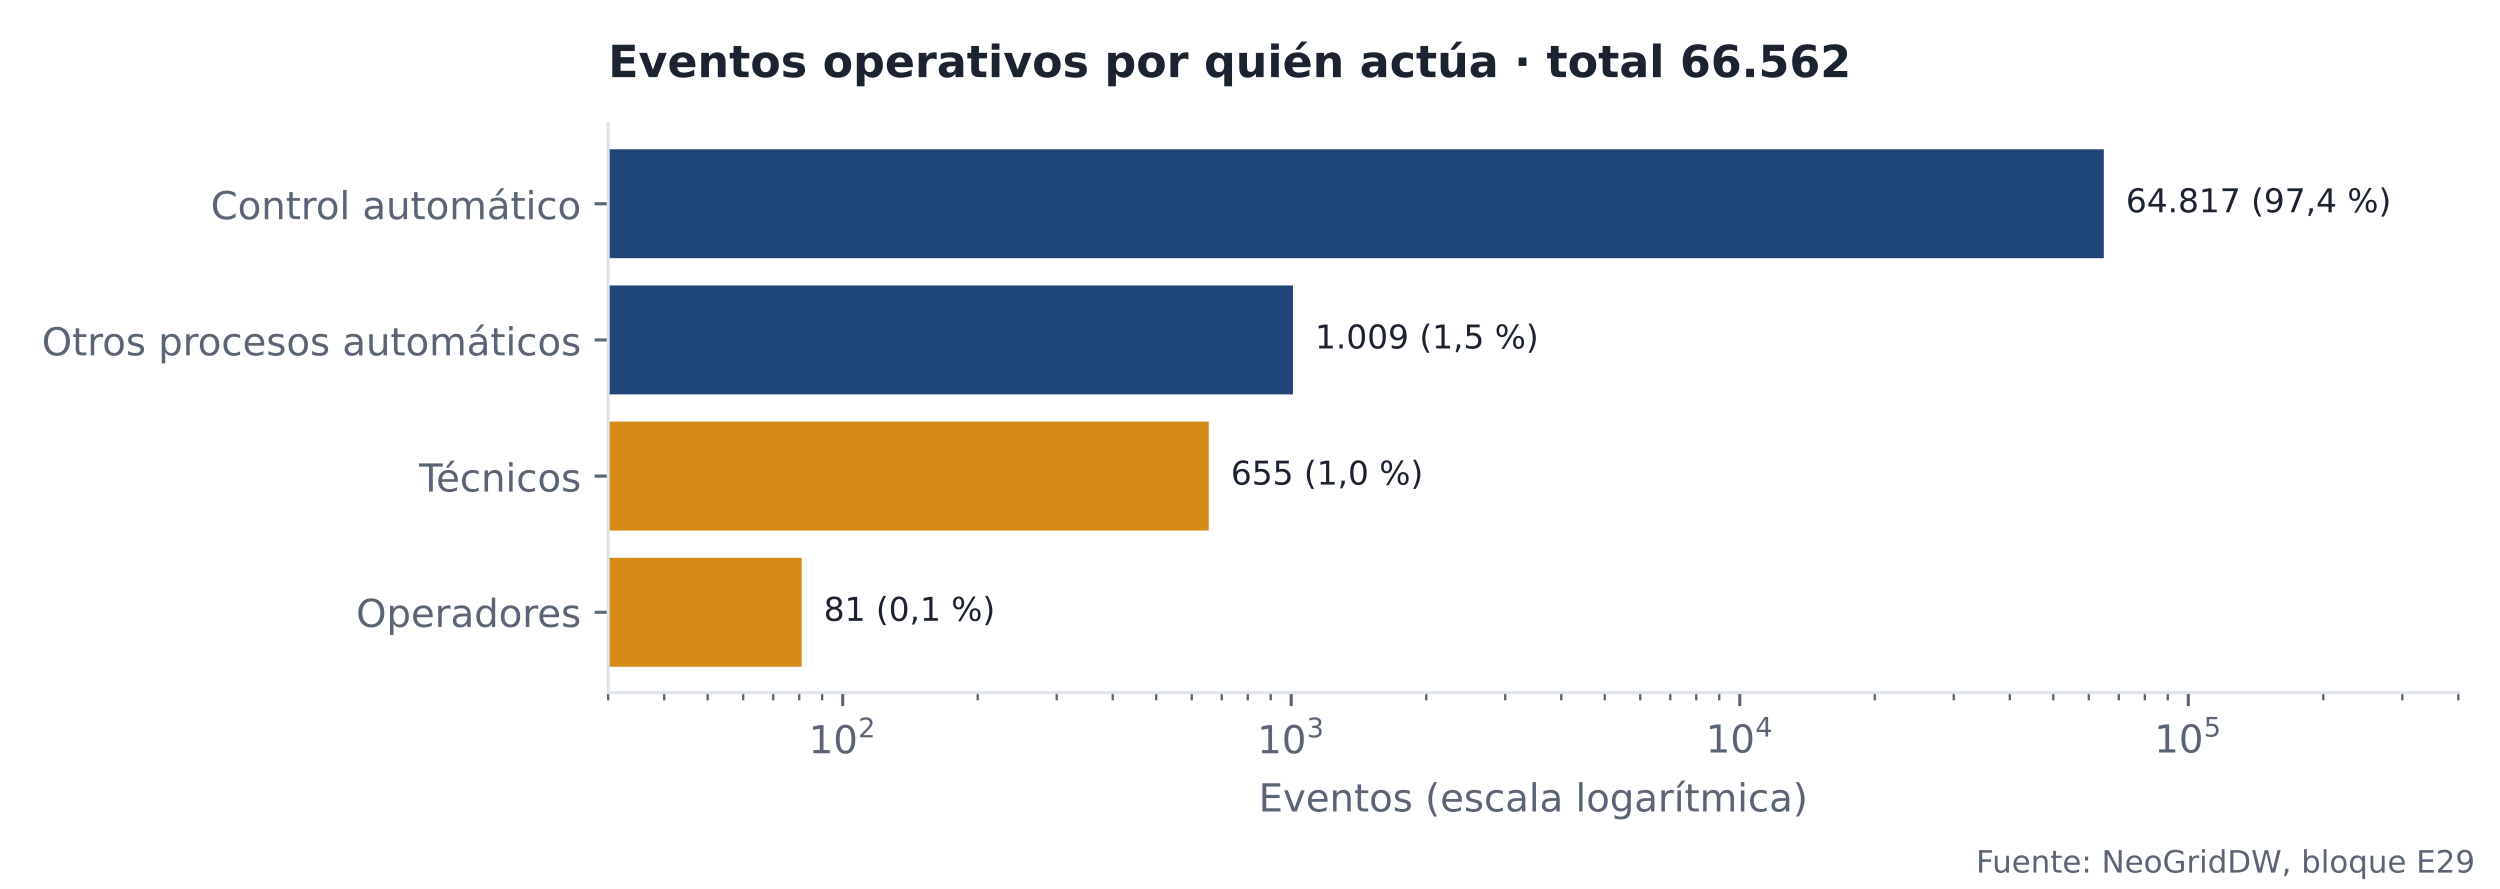
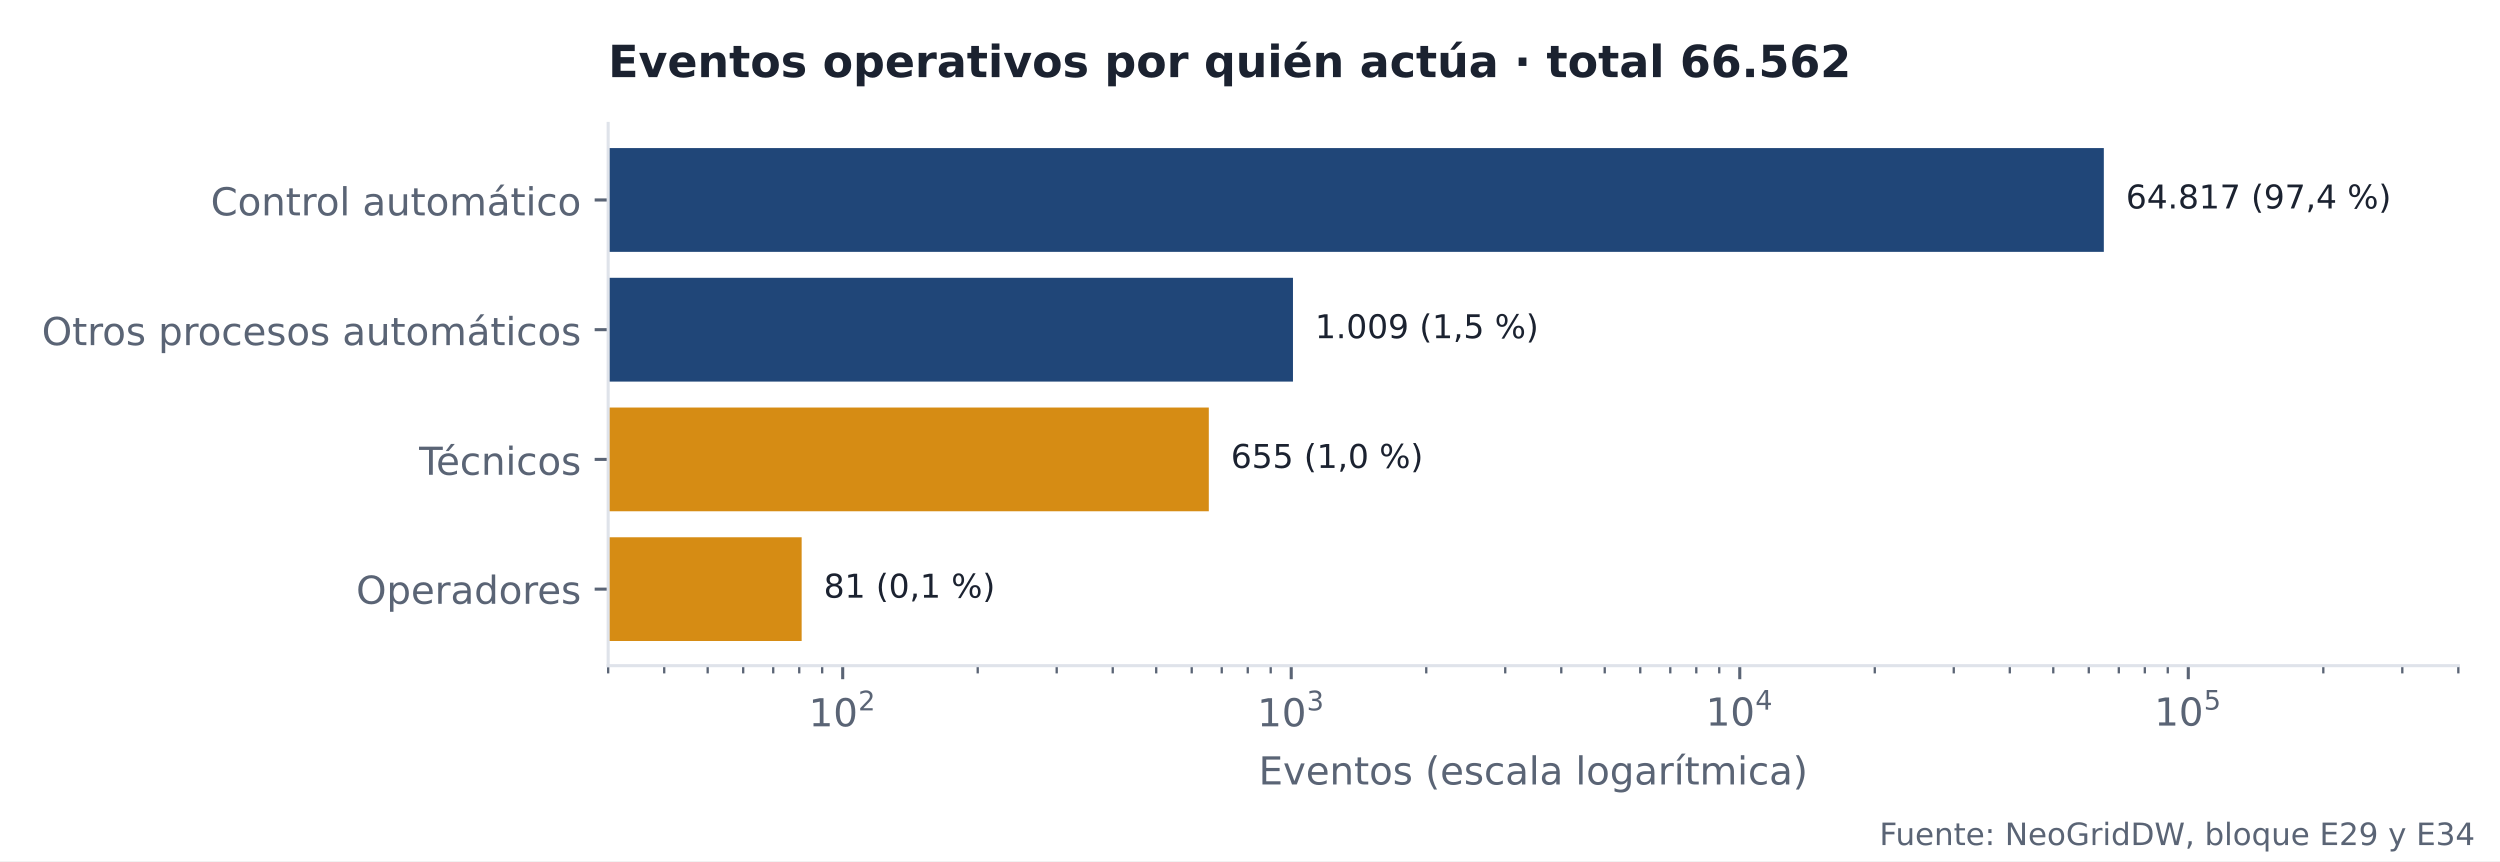
- <svg xmlns="http://www.w3.org/2000/svg" xmlns:xlink="http://www.w3.org/1999/xlink" width="648pt" height="230.4pt" viewBox="0 0 648 230.4" version="1.1">
+ <svg xmlns="http://www.w3.org/2000/svg" xmlns:xlink="http://www.w3.org/1999/xlink" width="648pt" height="223.2pt" viewBox="0 0 648 223.2" version="1.1">
  <defs>
    <style type="text/css">*{stroke-linejoin: round; stroke-linecap: butt}</style>
  </defs>
  <g id="figure_1">
    <g id="patch_1">
-       <path d="M 0 230.4  L 648 230.4  L 648 0  L 0 0  z " style="fill: #ffffff" />
+       <path d="M 0 223.2  L 648 223.2  L 648 0  L 0 0  z " style="fill: #ffffff" />
    </g>
    <g id="axes_1">
      <g id="patch_2">
-         <path d="M 157.637 179.525  L 637.2 179.525  L 637.2 31.991  L 157.637 31.991  z " style="fill: #ffffff" />
+         <path d="M 157.637 172.541  L 637.2 172.541  L 637.2 31.991  L 157.637 31.991  z " style="fill: #ffffff" />
      </g>
      <g id="patch_3">
-         <path d="M -116273.394 66.933  L 545.312 66.933  L 545.312 38.697  L -116273.394 38.697  z " clip-path="url(#pfb5601ed7f)" style="fill: #204678" />
+         <path d="M -116273.394 65.279  L 545.312 65.279  L 545.312 38.38  L -116273.394 38.38  z " clip-path="url(#p8691cae1d3)" style="fill: #204678" />
      </g>
      <g id="patch_4">
-         <path d="M -116273.394 102.228  L 335.139 102.228  L 335.139 73.992  L -116273.394 73.992  z " clip-path="url(#pfb5601ed7f)" style="fill: #204678" />
+         <path d="M -116273.394 98.903  L 335.139 98.903  L 335.139 72.004  L -116273.394 72.004  z " clip-path="url(#p8691cae1d3)" style="fill: #204678" />
      </g>
      <g id="patch_5">
-         <path d="M -116273.394 137.523  L 313.323 137.523  L 313.323 109.287  L -116273.394 109.287  z " clip-path="url(#pfb5601ed7f)" style="fill: #d68c14" />
+         <path d="M -116273.394 132.528  L 313.323 132.528  L 313.323 105.628  L -116273.394 105.628  z " clip-path="url(#p8691cae1d3)" style="fill: #d68c14" />
      </g>
      <g id="patch_6">
-         <path d="M -116273.394 172.819  L 207.788 172.819  L 207.788 144.582  L -116273.394 144.582  z " clip-path="url(#pfb5601ed7f)" style="fill: #d68c14" />
+         <path d="M -116273.394 166.152  L 207.788 166.152  L 207.788 139.253  L -116273.394 139.253  z " clip-path="url(#p8691cae1d3)" style="fill: #d68c14" />
      </g>
      <g id="matplotlib.axis_1">
        <g id="xtick_1">
          <g id="line2d_1">
            <defs>
-               <path id="ma14392a7eb" d="M 0 0  L 0 3.5  " style="stroke: #5a6475; stroke-width: 0.8" />
+               <path id="m18399681a0" d="M 0 0  L 0 3.5  " style="stroke: #5a6475; stroke-width: 0.8" />
            </defs>
            <g>
-               <use xlink:href="#ma14392a7eb" x="218.427" y="179.525" style="fill: #5a6475; stroke: #5a6475; stroke-width: 0.8" />
+               <use xlink:href="#m18399681a0" x="218.427" y="172.541" style="fill: #5a6475; stroke: #5a6475; stroke-width: 0.8" />
            </g>
          </g>
          <g id="text_1">
-             <g style="fill: #5a6475" transform="translate(209.627 195.9246)">
+             <g style="fill: #5a6475" transform="translate(209.627 188.9406)">
              <text>
                <tspan x="0" y="-0.675" style="font-size: 10px; font-family: 'DejaVu Sans'; fill: #5a6475">1</tspan>
                <tspan x="6.362" y="-0.675" style="font-size: 10px; font-family: 'DejaVu Sans'; fill: #5a6475">0</tspan>
                <tspan x="12.82" y="-4.805" style="font-size: 7px; font-family: 'DejaVu Sans'; fill: #5a6475">2</tspan>
              </text>
            </g>
          </g>
        </g>
        <g id="xtick_2">
          <g id="line2d_2">
            <g>
-               <use xlink:href="#ma14392a7eb" x="334.686" y="179.525" style="fill: #5a6475; stroke: #5a6475; stroke-width: 0.8" />
+               <use xlink:href="#m18399681a0" x="334.686" y="172.541" style="fill: #5a6475; stroke: #5a6475; stroke-width: 0.8" />
            </g>
          </g>
          <g id="text_2">
-             <g style="fill: #5a6475" transform="translate(325.8863 195.9246)">
+             <g style="fill: #5a6475" transform="translate(325.8863 188.9406)">
              <text>
                <tspan x="0" y="-0.675" style="font-size: 10px; font-family: 'DejaVu Sans'; fill: #5a6475">1</tspan>
                <tspan x="6.362" y="-0.675" style="font-size: 10px; font-family: 'DejaVu Sans'; fill: #5a6475">0</tspan>
                <tspan x="12.82" y="-4.805" style="font-size: 7px; font-family: 'DejaVu Sans'; fill: #5a6475">3</tspan>
              </text>
            </g>
          </g>
        </g>
        <g id="xtick_3">
          <g id="line2d_3">
            <g>
-               <use xlink:href="#ma14392a7eb" x="450.946" y="179.525" style="fill: #5a6475; stroke: #5a6475; stroke-width: 0.8" />
+               <use xlink:href="#m18399681a0" x="450.946" y="172.541" style="fill: #5a6475; stroke: #5a6475; stroke-width: 0.8" />
            </g>
          </g>
          <g id="text_3">
-             <g style="fill: #5a6475" transform="translate(442.1456 195.8246)">
+             <g style="fill: #5a6475" transform="translate(442.1456 188.8406)">
              <text>
                <tspan x="0" y="-0.762" style="font-size: 10px; font-family: 'DejaVu Sans'; fill: #5a6475">1</tspan>
                <tspan x="6.362" y="-0.762" style="font-size: 10px; font-family: 'DejaVu Sans'; fill: #5a6475">0</tspan>
                <tspan x="12.82" y="-4.892" style="font-size: 7px; font-family: 'DejaVu Sans'; fill: #5a6475">4</tspan>
              </text>
            </g>
          </g>
        </g>
        <g id="xtick_4">
          <g id="line2d_4">
            <g>
-               <use xlink:href="#ma14392a7eb" x="567.205" y="179.525" style="fill: #5a6475; stroke: #5a6475; stroke-width: 0.8" />
+               <use xlink:href="#m18399681a0" x="567.205" y="172.541" style="fill: #5a6475; stroke: #5a6475; stroke-width: 0.8" />
            </g>
          </g>
          <g id="text_4">
-             <g style="fill: #5a6475" transform="translate(558.4049 195.8246)">
+             <g style="fill: #5a6475" transform="translate(558.4049 188.8406)">
              <text>
                <tspan x="0" y="-0.762" style="font-size: 10px; font-family: 'DejaVu Sans'; fill: #5a6475">1</tspan>
                <tspan x="6.362" y="-0.762" style="font-size: 10px; font-family: 'DejaVu Sans'; fill: #5a6475">0</tspan>
                <tspan x="12.82" y="-4.892" style="font-size: 7px; font-family: 'DejaVu Sans'; fill: #5a6475">5</tspan>
              </text>
            </g>
          </g>
        </g>
        <g id="xtick_5">
          <g id="line2d_5">
            <defs>
-               <path id="m8825d5d0ec" d="M 0 0  L 0 2  " style="stroke: #5a6475; stroke-width: 0.6" />
+               <path id="m3b0c402d5f" d="M 0 0  L 0 2  " style="stroke: #5a6475; stroke-width: 0.6" />
            </defs>
            <g>
-               <use xlink:href="#m8825d5d0ec" x="157.637" y="179.525" style="fill: #5a6475; stroke: #5a6475; stroke-width: 0.6" />
+               <use xlink:href="#m3b0c402d5f" x="157.637" y="172.541" style="fill: #5a6475; stroke: #5a6475; stroke-width: 0.6" />
            </g>
          </g>
        </g>
        <g id="xtick_6">
          <g id="line2d_6">
            <g>
-               <use xlink:href="#m8825d5d0ec" x="172.163" y="179.525" style="fill: #5a6475; stroke: #5a6475; stroke-width: 0.6" />
+               <use xlink:href="#m3b0c402d5f" x="172.163" y="172.541" style="fill: #5a6475; stroke: #5a6475; stroke-width: 0.6" />
            </g>
          </g>
        </g>
        <g id="xtick_7">
          <g id="line2d_7">
            <g>
-               <use xlink:href="#m8825d5d0ec" x="183.429" y="179.525" style="fill: #5a6475; stroke: #5a6475; stroke-width: 0.6" />
+               <use xlink:href="#m3b0c402d5f" x="183.429" y="172.541" style="fill: #5a6475; stroke: #5a6475; stroke-width: 0.6" />
            </g>
          </g>
        </g>
        <g id="xtick_8">
          <g id="line2d_8">
            <g>
-               <use xlink:href="#m8825d5d0ec" x="192.635" y="179.525" style="fill: #5a6475; stroke: #5a6475; stroke-width: 0.6" />
+               <use xlink:href="#m3b0c402d5f" x="192.635" y="172.541" style="fill: #5a6475; stroke: #5a6475; stroke-width: 0.6" />
            </g>
          </g>
        </g>
        <g id="xtick_9">
          <g id="line2d_9">
            <g>
-               <use xlink:href="#m8825d5d0ec" x="200.418" y="179.525" style="fill: #5a6475; stroke: #5a6475; stroke-width: 0.6" />
+               <use xlink:href="#m3b0c402d5f" x="200.418" y="172.541" style="fill: #5a6475; stroke: #5a6475; stroke-width: 0.6" />
            </g>
          </g>
        </g>
        <g id="xtick_10">
          <g id="line2d_10">
            <g>
-               <use xlink:href="#m8825d5d0ec" x="207.16" y="179.525" style="fill: #5a6475; stroke: #5a6475; stroke-width: 0.6" />
+               <use xlink:href="#m3b0c402d5f" x="207.16" y="172.541" style="fill: #5a6475; stroke: #5a6475; stroke-width: 0.6" />
            </g>
          </g>
        </g>
        <g id="xtick_11">
          <g id="line2d_11">
            <g>
-               <use xlink:href="#m8825d5d0ec" x="213.107" y="179.525" style="fill: #5a6475; stroke: #5a6475; stroke-width: 0.6" />
+               <use xlink:href="#m3b0c402d5f" x="213.107" y="172.541" style="fill: #5a6475; stroke: #5a6475; stroke-width: 0.6" />
            </g>
          </g>
        </g>
        <g id="xtick_12">
          <g id="line2d_12">
            <g>
-               <use xlink:href="#m8825d5d0ec" x="253.425" y="179.525" style="fill: #5a6475; stroke: #5a6475; stroke-width: 0.6" />
+               <use xlink:href="#m3b0c402d5f" x="253.425" y="172.541" style="fill: #5a6475; stroke: #5a6475; stroke-width: 0.6" />
            </g>
          </g>
        </g>
        <g id="xtick_13">
          <g id="line2d_13">
            <g>
-               <use xlink:href="#m8825d5d0ec" x="273.897" y="179.525" style="fill: #5a6475; stroke: #5a6475; stroke-width: 0.6" />
+               <use xlink:href="#m3b0c402d5f" x="273.897" y="172.541" style="fill: #5a6475; stroke: #5a6475; stroke-width: 0.6" />
            </g>
          </g>
        </g>
        <g id="xtick_14">
          <g id="line2d_14">
            <g>
-               <use xlink:href="#m8825d5d0ec" x="288.422" y="179.525" style="fill: #5a6475; stroke: #5a6475; stroke-width: 0.6" />
+               <use xlink:href="#m3b0c402d5f" x="288.422" y="172.541" style="fill: #5a6475; stroke: #5a6475; stroke-width: 0.6" />
            </g>
          </g>
        </g>
        <g id="xtick_15">
          <g id="line2d_15">
            <g>
-               <use xlink:href="#m8825d5d0ec" x="299.689" y="179.525" style="fill: #5a6475; stroke: #5a6475; stroke-width: 0.6" />
+               <use xlink:href="#m3b0c402d5f" x="299.689" y="172.541" style="fill: #5a6475; stroke: #5a6475; stroke-width: 0.6" />
            </g>
          </g>
        </g>
        <g id="xtick_16">
          <g id="line2d_16">
            <g>
-               <use xlink:href="#m8825d5d0ec" x="308.894" y="179.525" style="fill: #5a6475; stroke: #5a6475; stroke-width: 0.6" />
+               <use xlink:href="#m3b0c402d5f" x="308.894" y="172.541" style="fill: #5a6475; stroke: #5a6475; stroke-width: 0.6" />
            </g>
          </g>
        </g>
        <g id="xtick_17">
          <g id="line2d_17">
            <g>
-               <use xlink:href="#m8825d5d0ec" x="316.678" y="179.525" style="fill: #5a6475; stroke: #5a6475; stroke-width: 0.6" />
+               <use xlink:href="#m3b0c402d5f" x="316.678" y="172.541" style="fill: #5a6475; stroke: #5a6475; stroke-width: 0.6" />
            </g>
          </g>
        </g>
        <g id="xtick_18">
          <g id="line2d_18">
            <g>
-               <use xlink:href="#m8825d5d0ec" x="323.42" y="179.525" style="fill: #5a6475; stroke: #5a6475; stroke-width: 0.6" />
+               <use xlink:href="#m3b0c402d5f" x="323.42" y="172.541" style="fill: #5a6475; stroke: #5a6475; stroke-width: 0.6" />
            </g>
          </g>
        </g>
        <g id="xtick_19">
          <g id="line2d_19">
            <g>
-               <use xlink:href="#m8825d5d0ec" x="329.367" y="179.525" style="fill: #5a6475; stroke: #5a6475; stroke-width: 0.6" />
+               <use xlink:href="#m3b0c402d5f" x="329.367" y="172.541" style="fill: #5a6475; stroke: #5a6475; stroke-width: 0.6" />
            </g>
          </g>
        </g>
        <g id="xtick_20">
          <g id="line2d_20">
            <g>
-               <use xlink:href="#m8825d5d0ec" x="369.684" y="179.525" style="fill: #5a6475; stroke: #5a6475; stroke-width: 0.6" />
+               <use xlink:href="#m3b0c402d5f" x="369.684" y="172.541" style="fill: #5a6475; stroke: #5a6475; stroke-width: 0.6" />
            </g>
          </g>
        </g>
        <g id="xtick_21">
          <g id="line2d_21">
            <g>
-               <use xlink:href="#m8825d5d0ec" x="390.156" y="179.525" style="fill: #5a6475; stroke: #5a6475; stroke-width: 0.6" />
+               <use xlink:href="#m3b0c402d5f" x="390.156" y="172.541" style="fill: #5a6475; stroke: #5a6475; stroke-width: 0.6" />
            </g>
          </g>
        </g>
        <g id="xtick_22">
          <g id="line2d_22">
            <g>
-               <use xlink:href="#m8825d5d0ec" x="404.681" y="179.525" style="fill: #5a6475; stroke: #5a6475; stroke-width: 0.6" />
+               <use xlink:href="#m3b0c402d5f" x="404.681" y="172.541" style="fill: #5a6475; stroke: #5a6475; stroke-width: 0.6" />
            </g>
          </g>
        </g>
        <g id="xtick_23">
          <g id="line2d_23">
            <g>
-               <use xlink:href="#m8825d5d0ec" x="415.948" y="179.525" style="fill: #5a6475; stroke: #5a6475; stroke-width: 0.6" />
+               <use xlink:href="#m3b0c402d5f" x="415.948" y="172.541" style="fill: #5a6475; stroke: #5a6475; stroke-width: 0.6" />
            </g>
          </g>
        </g>
        <g id="xtick_24">
          <g id="line2d_24">
            <g>
-               <use xlink:href="#m8825d5d0ec" x="425.154" y="179.525" style="fill: #5a6475; stroke: #5a6475; stroke-width: 0.6" />
+               <use xlink:href="#m3b0c402d5f" x="425.154" y="172.541" style="fill: #5a6475; stroke: #5a6475; stroke-width: 0.6" />
            </g>
          </g>
        </g>
        <g id="xtick_25">
          <g id="line2d_25">
            <g>
-               <use xlink:href="#m8825d5d0ec" x="432.937" y="179.525" style="fill: #5a6475; stroke: #5a6475; stroke-width: 0.6" />
+               <use xlink:href="#m3b0c402d5f" x="432.937" y="172.541" style="fill: #5a6475; stroke: #5a6475; stroke-width: 0.6" />
            </g>
          </g>
        </g>
        <g id="xtick_26">
          <g id="line2d_26">
            <g>
-               <use xlink:href="#m8825d5d0ec" x="439.679" y="179.525" style="fill: #5a6475; stroke: #5a6475; stroke-width: 0.6" />
+               <use xlink:href="#m3b0c402d5f" x="439.679" y="172.541" style="fill: #5a6475; stroke: #5a6475; stroke-width: 0.6" />
            </g>
          </g>
        </g>
        <g id="xtick_27">
          <g id="line2d_27">
            <g>
-               <use xlink:href="#m8825d5d0ec" x="445.626" y="179.525" style="fill: #5a6475; stroke: #5a6475; stroke-width: 0.6" />
+               <use xlink:href="#m3b0c402d5f" x="445.626" y="172.541" style="fill: #5a6475; stroke: #5a6475; stroke-width: 0.6" />
            </g>
          </g>
        </g>
        <g id="xtick_28">
          <g id="line2d_28">
            <g>
-               <use xlink:href="#m8825d5d0ec" x="485.943" y="179.525" style="fill: #5a6475; stroke: #5a6475; stroke-width: 0.6" />
+               <use xlink:href="#m3b0c402d5f" x="485.943" y="172.541" style="fill: #5a6475; stroke: #5a6475; stroke-width: 0.6" />
            </g>
          </g>
        </g>
        <g id="xtick_29">
          <g id="line2d_29">
            <g>
-               <use xlink:href="#m8825d5d0ec" x="506.415" y="179.525" style="fill: #5a6475; stroke: #5a6475; stroke-width: 0.6" />
+               <use xlink:href="#m3b0c402d5f" x="506.415" y="172.541" style="fill: #5a6475; stroke: #5a6475; stroke-width: 0.6" />
            </g>
          </g>
        </g>
        <g id="xtick_30">
          <g id="line2d_30">
            <g>
-               <use xlink:href="#m8825d5d0ec" x="520.941" y="179.525" style="fill: #5a6475; stroke: #5a6475; stroke-width: 0.6" />
+               <use xlink:href="#m3b0c402d5f" x="520.941" y="172.541" style="fill: #5a6475; stroke: #5a6475; stroke-width: 0.6" />
            </g>
          </g>
        </g>
        <g id="xtick_31">
          <g id="line2d_31">
            <g>
-               <use xlink:href="#m8825d5d0ec" x="532.207" y="179.525" style="fill: #5a6475; stroke: #5a6475; stroke-width: 0.6" />
+               <use xlink:href="#m3b0c402d5f" x="532.207" y="172.541" style="fill: #5a6475; stroke: #5a6475; stroke-width: 0.6" />
            </g>
          </g>
        </g>
        <g id="xtick_32">
          <g id="line2d_32">
            <g>
-               <use xlink:href="#m8825d5d0ec" x="541.413" y="179.525" style="fill: #5a6475; stroke: #5a6475; stroke-width: 0.6" />
+               <use xlink:href="#m3b0c402d5f" x="541.413" y="172.541" style="fill: #5a6475; stroke: #5a6475; stroke-width: 0.6" />
            </g>
          </g>
        </g>
        <g id="xtick_33">
          <g id="line2d_33">
            <g>
-               <use xlink:href="#m8825d5d0ec" x="549.196" y="179.525" style="fill: #5a6475; stroke: #5a6475; stroke-width: 0.6" />
+               <use xlink:href="#m3b0c402d5f" x="549.196" y="172.541" style="fill: #5a6475; stroke: #5a6475; stroke-width: 0.6" />
            </g>
          </g>
        </g>
        <g id="xtick_34">
          <g id="line2d_34">
            <g>
-               <use xlink:href="#m8825d5d0ec" x="555.938" y="179.525" style="fill: #5a6475; stroke: #5a6475; stroke-width: 0.6" />
+               <use xlink:href="#m3b0c402d5f" x="555.938" y="172.541" style="fill: #5a6475; stroke: #5a6475; stroke-width: 0.6" />
            </g>
          </g>
        </g>
        <g id="xtick_35">
          <g id="line2d_35">
            <g>
-               <use xlink:href="#m8825d5d0ec" x="561.885" y="179.525" style="fill: #5a6475; stroke: #5a6475; stroke-width: 0.6" />
+               <use xlink:href="#m3b0c402d5f" x="561.885" y="172.541" style="fill: #5a6475; stroke: #5a6475; stroke-width: 0.6" />
            </g>
          </g>
        </g>
        <g id="xtick_36">
          <g id="line2d_36">
            <g>
-               <use xlink:href="#m8825d5d0ec" x="602.202" y="179.525" style="fill: #5a6475; stroke: #5a6475; stroke-width: 0.6" />
+               <use xlink:href="#m3b0c402d5f" x="602.202" y="172.541" style="fill: #5a6475; stroke: #5a6475; stroke-width: 0.6" />
            </g>
          </g>
        </g>
        <g id="xtick_37">
          <g id="line2d_37">
            <g>
-               <use xlink:href="#m8825d5d0ec" x="622.675" y="179.525" style="fill: #5a6475; stroke: #5a6475; stroke-width: 0.6" />
+               <use xlink:href="#m3b0c402d5f" x="622.675" y="172.541" style="fill: #5a6475; stroke: #5a6475; stroke-width: 0.6" />
            </g>
          </g>
        </g>
        <g id="xtick_38">
          <g id="line2d_38">
            <g>
-               <use xlink:href="#m8825d5d0ec" x="637.2" y="179.525" style="fill: #5a6475; stroke: #5a6475; stroke-width: 0.6" />
+               <use xlink:href="#m3b0c402d5f" x="637.2" y="172.541" style="fill: #5a6475; stroke: #5a6475; stroke-width: 0.6" />
            </g>
          </g>
        </g>
        <g id="text_5">
-           <text style="font-size: 10px; font-family: 'DejaVu Sans'; text-anchor: middle; fill: #5a6475" x="397.419" y="210.325" transform="rotate(-0 397.4187 210.3253)">Eventos (escala logarítmica)</text>
+           <text style="font-size: 10px; font-family: 'DejaVu Sans'; text-anchor: middle; fill: #5a6475" x="397.419" y="203.341" transform="rotate(-0 397.4187 203.3413)">Eventos (escala logarítmica)</text>
        </g>
      </g>
      <g id="matplotlib.axis_2">
        <g id="ytick_1">
          <g id="line2d_39">
            <defs>
-               <path id="m4df51829e6" d="M 0 0  L -3.5 0  " style="stroke: #5a6475; stroke-width: 0.8" />
+               <path id="ma7d7ad5128" d="M 0 0  L -3.5 0  " style="stroke: #5a6475; stroke-width: 0.8" />
            </defs>
            <g>
-               <use xlink:href="#m4df51829e6" x="157.637" y="52.815" style="fill: #5a6475; stroke: #5a6475; stroke-width: 0.8" />
+               <use xlink:href="#ma7d7ad5128" x="157.637" y="51.83" style="fill: #5a6475; stroke: #5a6475; stroke-width: 0.8" />
            </g>
          </g>
          <g id="text_6">
-             <text style="font-size: 10px; font-family: 'DejaVu Sans'; text-anchor: end; fill: #5a6475" x="150.637" y="56.815" transform="rotate(-0 150.6375 56.81455)">Control automático</text>
+             <text style="font-size: 10px; font-family: 'DejaVu Sans'; text-anchor: end; fill: #5a6475" x="150.637" y="55.829" transform="rotate(-0 150.6375 55.82877)">Control automático</text>
          </g>
        </g>
        <g id="ytick_2">
          <g id="line2d_40">
            <g>
-               <use xlink:href="#m4df51829e6" x="157.637" y="88.11" style="fill: #5a6475; stroke: #5a6475; stroke-width: 0.8" />
+               <use xlink:href="#ma7d7ad5128" x="157.637" y="85.454" style="fill: #5a6475; stroke: #5a6475; stroke-width: 0.8" />
            </g>
          </g>
          <g id="text_7">
-             <text style="font-size: 10px; font-family: 'DejaVu Sans'; text-anchor: end; fill: #5a6475" x="150.637" y="92.11" transform="rotate(-0 150.6375 92.1096)">Otros procesos automáticos</text>
+             <text style="font-size: 10px; font-family: 'DejaVu Sans'; text-anchor: end; fill: #5a6475" x="150.637" y="89.453" transform="rotate(-0 150.6375 89.45301)">Otros procesos automáticos</text>
          </g>
        </g>
        <g id="ytick_3">
          <g id="line2d_41">
            <g>
-               <use xlink:href="#m4df51829e6" x="157.637" y="123.405" style="fill: #5a6475; stroke: #5a6475; stroke-width: 0.8" />
+               <use xlink:href="#ma7d7ad5128" x="157.637" y="119.078" style="fill: #5a6475; stroke: #5a6475; stroke-width: 0.8" />
            </g>
          </g>
          <g id="text_8">
-             <text style="font-size: 10px; font-family: 'DejaVu Sans'; text-anchor: end; fill: #5a6475" x="150.637" y="127.405" transform="rotate(-0 150.6375 127.4047)">Técnicos</text>
+             <text style="font-size: 10px; font-family: 'DejaVu Sans'; text-anchor: end; fill: #5a6475" x="150.637" y="123.077" transform="rotate(-0 150.6375 123.0772)">Técnicos</text>
          </g>
        </g>
        <g id="ytick_4">
          <g id="line2d_42">
            <g>
-               <use xlink:href="#m4df51829e6" x="157.637" y="158.7" style="fill: #5a6475; stroke: #5a6475; stroke-width: 0.8" />
+               <use xlink:href="#ma7d7ad5128" x="157.637" y="152.702" style="fill: #5a6475; stroke: #5a6475; stroke-width: 0.8" />
            </g>
          </g>
          <g id="text_9">
-             <text style="font-size: 10px; font-family: 'DejaVu Sans'; text-anchor: end; fill: #5a6475" x="150.637" y="162.5" transform="rotate(-0 150.6375 162.4997)">Operadores</text>
+             <text style="font-size: 10px; font-family: 'DejaVu Sans'; text-anchor: end; fill: #5a6475" x="150.637" y="156.501" transform="rotate(-0 150.6375 156.5015)">Operadores</text>
          </g>
        </g>
      </g>
      <g id="patch_7">
-         <path d="M 157.637 179.525  L 157.637 31.991  " style="fill: none; stroke: #dfe3ea; stroke-width: 0.8; stroke-linejoin: miter; stroke-linecap: square" />
+         <path d="M 157.637 172.541  L 157.637 31.991  " style="fill: none; stroke: #dfe3ea; stroke-width: 0.8; stroke-linejoin: miter; stroke-linecap: square" />
      </g>
      <g id="patch_8">
-         <path d="M 157.637 179.525  L 637.2 179.525  " style="fill: none; stroke: #dfe3ea; stroke-width: 0.8; stroke-linejoin: miter; stroke-linecap: square" />
+         <path d="M 157.637 172.541  L 637.2 172.541  " style="fill: none; stroke: #dfe3ea; stroke-width: 0.8; stroke-linejoin: miter; stroke-linecap: square" />
      </g>
      <g id="text_10">
-         <text style="font-size: 8.5px; font-family: 'DejaVu Sans'; text-anchor: start; fill: #1b2230" x="551.034" y="55.023" transform="rotate(-0 551.0341 55.02334)">64.817 (97,4 %)</text>
+         <text style="font-size: 8.5px; font-family: 'DejaVu Sans'; text-anchor: start; fill: #1b2230" x="551.034" y="54.038" transform="rotate(-0 551.0341 54.03756)">64.817 (97,4 %)</text>
      </g>
      <g id="text_11">
-         <text style="font-size: 8.5px; font-family: 'DejaVu Sans'; text-anchor: start; fill: #1b2230" x="340.861" y="90.318" transform="rotate(-0 340.8608 90.31839)">1.009 (1,5 %)</text>
+         <text style="font-size: 8.5px; font-family: 'DejaVu Sans'; text-anchor: start; fill: #1b2230" x="340.861" y="87.662" transform="rotate(-0 340.8608 87.66179)">1.009 (1,5 %)</text>
      </g>
      <g id="text_12">
-         <text style="font-size: 8.5px; font-family: 'DejaVu Sans'; text-anchor: start; fill: #1b2230" x="319.045" y="125.613" transform="rotate(-0 319.0447 125.6134)">655 (1,0 %)</text>
+         <text style="font-size: 8.5px; font-family: 'DejaVu Sans'; text-anchor: start; fill: #1b2230" x="319.045" y="121.286" transform="rotate(-0 319.0447 121.286)">655 (1,0 %)</text>
      </g>
      <g id="text_13">
-         <text style="font-size: 8.5px; font-family: 'DejaVu Sans'; text-anchor: start; fill: #1b2230" x="213.51" y="160.908" transform="rotate(-0 213.5096 160.9085)">81 (0,1 %)</text>
+         <text style="font-size: 8.5px; font-family: 'DejaVu Sans'; text-anchor: start; fill: #1b2230" x="213.51" y="154.91" transform="rotate(-0 213.5096 154.9103)">81 (0,1 %)</text>
      </g>
      <g id="text_14">
        <text style="font-weight: 700; font-size: 11.5px; font-family: 'DejaVu Sans'; text-anchor: start; fill: #1b2230" x="157.637" y="19.991" transform="rotate(-0 157.6375 19.99125)">Eventos operativos por quién actúa · total 66.562</text>
      </g>
    </g>
    <g id="text_15">
-       <text style="font-size: 8px; font-family: 'DejaVu Sans'; text-anchor: end; fill: #5a6475" x="641.52" y="226.174" transform="rotate(-0 641.52 226.1741)">Fuente: NeoGridDW, bloque E29</text>
+       <text style="font-size: 8px; font-family: 'DejaVu Sans'; text-anchor: end; fill: #5a6475" x="641.52" y="219.046" transform="rotate(-0 641.52 219.0461)">Fuente: NeoGridDW, bloque E29 y E34</text>
    </g>
  </g>
  <defs>
-     <clipPath id="pfb5601ed7f">
-       <rect x="157.637" y="31.991" width="479.562" height="147.533" />
+     <clipPath id="p8691cae1d3">
+       <rect x="157.637" y="31.991" width="479.562" height="140.549" />
    </clipPath>
  </defs>
</svg>
